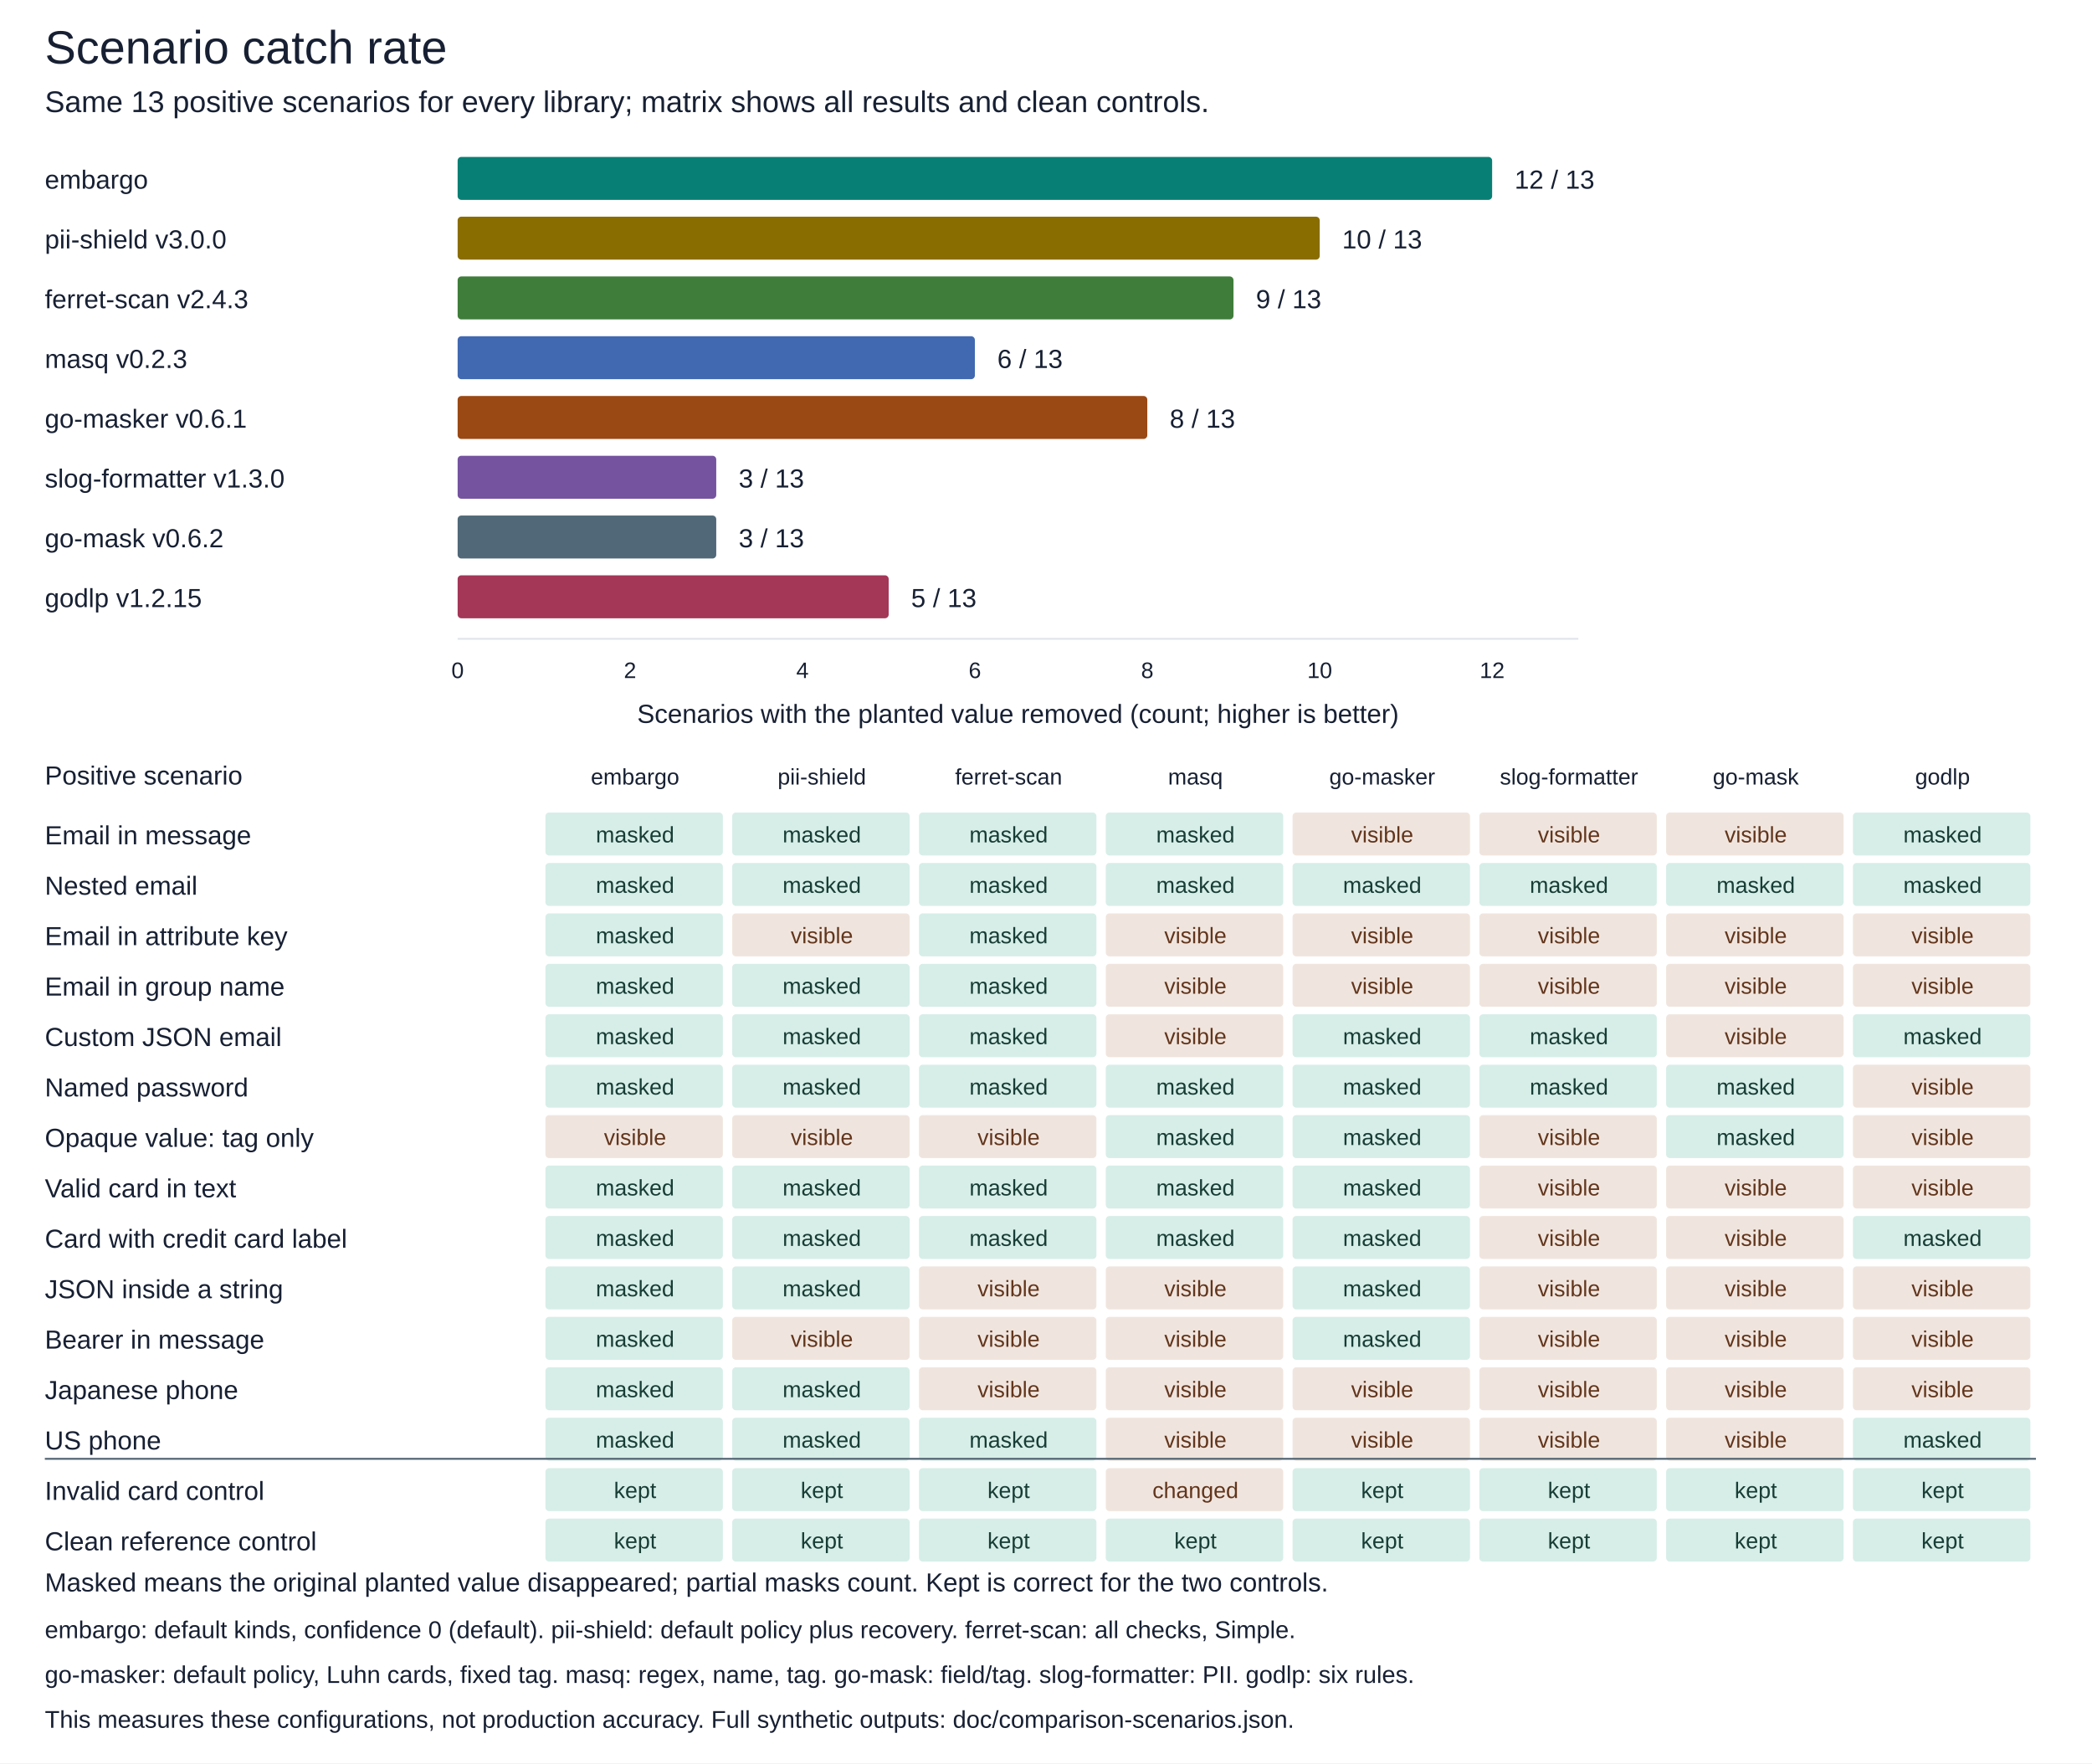
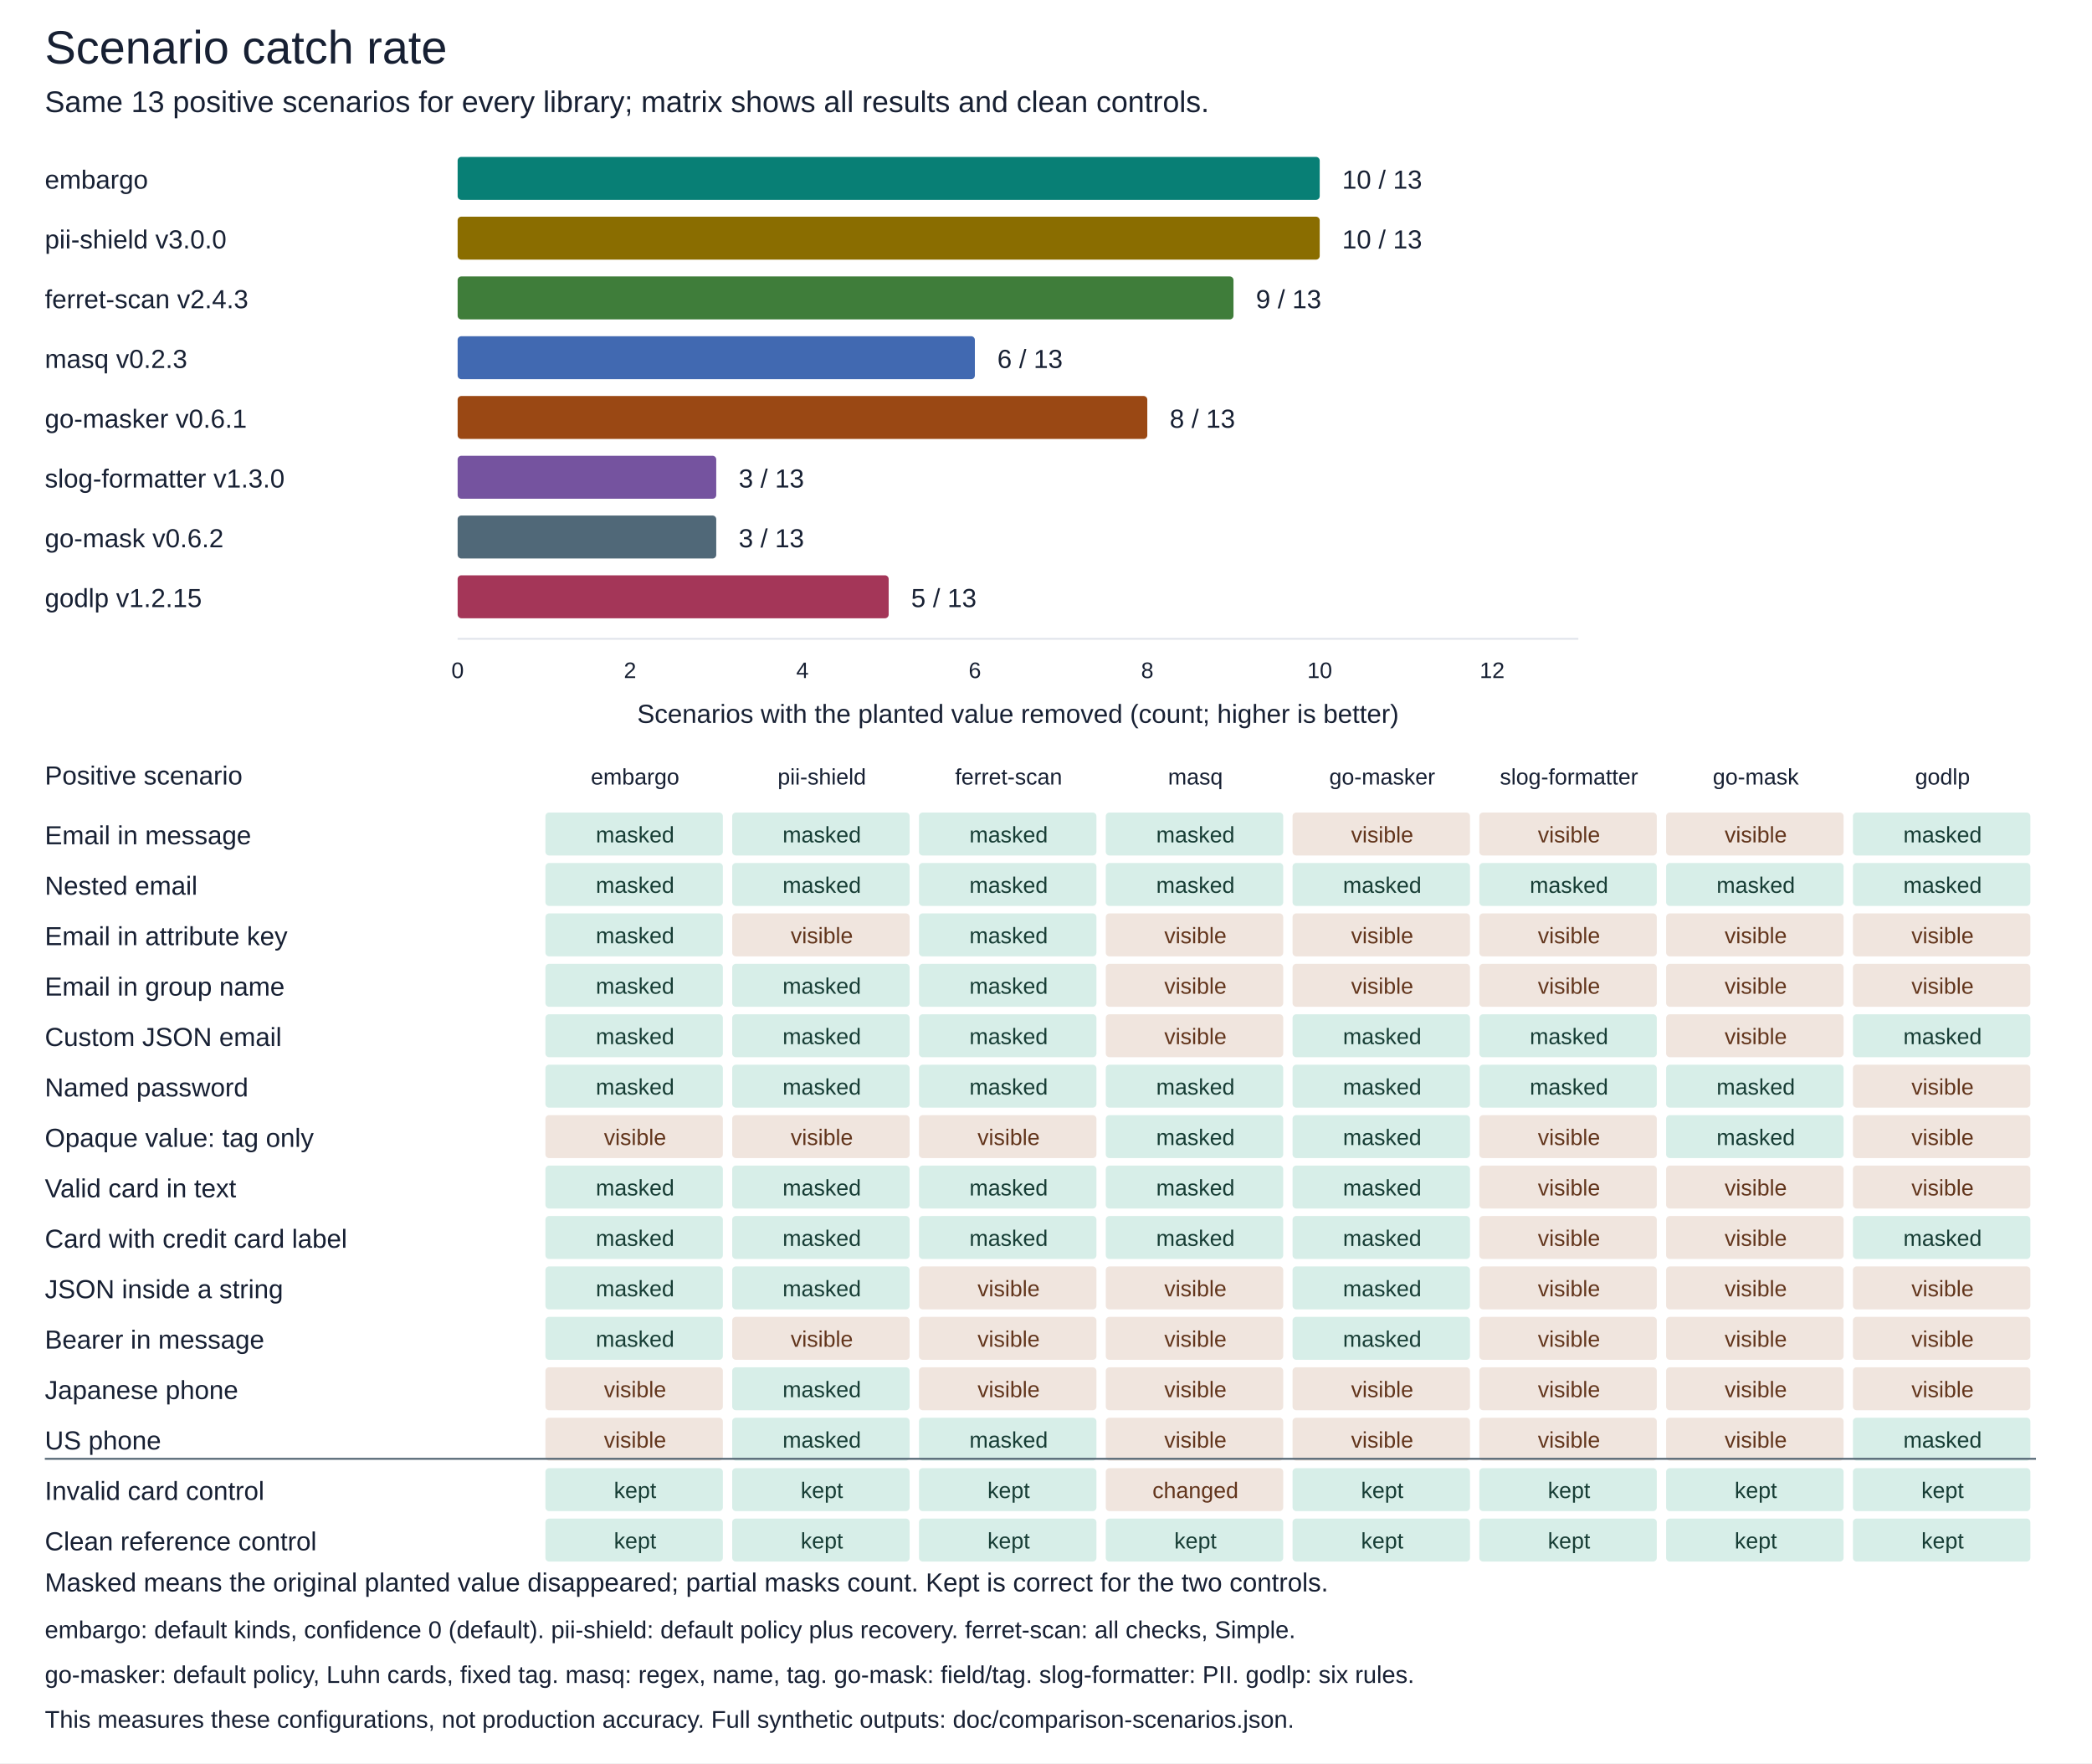
<svg xmlns="http://www.w3.org/2000/svg" width="1120" height="944" viewBox="0 0 1120 944" role="img">
  <rect width="100%" height="100%" fill="white" />
  <g font-family="Arial, sans-serif" font-size="15" fill="#172033">
    <text x="24" y="34" font-size="25" fill="#172033" text-anchor="start">Scenario catch rate</text>
    <text x="24" y="60" font-size="16" fill="#172033" text-anchor="start">Same 13 positive scenarios for every library; matrix shows all results and clean controls.</text>
    <text x="24" y="101" font-size="14" fill="#172033" text-anchor="start">embargo</text>
-     <rect x="245" y="84" width="553.85" height="23" rx="2" fill="#087f75" />
-     <text x="810.85" y="101" font-size="14" fill="#172033" text-anchor="start">12 / 13</text>
+     <rect x="245" y="84" width="461.54" height="23" rx="2" fill="#087f75" />
+     <text x="718.54" y="101" font-size="14" fill="#172033" text-anchor="start">10 / 13</text>
    <text x="24" y="133" font-size="14" fill="#172033" text-anchor="start">pii-shield v3.0.0</text>
    <rect x="245" y="116" width="461.54" height="23" rx="2" fill="#8a6d00" />
    <text x="718.54" y="133" font-size="14" fill="#172033" text-anchor="start">10 / 13</text>
    <text x="24" y="165" font-size="14" fill="#172033" text-anchor="start">ferret-scan v2.4.3</text>
    <rect x="245" y="148" width="415.38" height="23" rx="2" fill="#3f7d3a" />
    <text x="672.38" y="165" font-size="14" fill="#172033" text-anchor="start">9 / 13</text>
    <text x="24" y="197" font-size="14" fill="#172033" text-anchor="start">masq v0.2.3</text>
    <rect x="245" y="180" width="276.92" height="23" rx="2" fill="#4169b1" />
    <text x="533.92" y="197" font-size="14" fill="#172033" text-anchor="start">6 / 13</text>
    <text x="24" y="229" font-size="14" fill="#172033" text-anchor="start">go-masker v0.6.1</text>
    <rect x="245" y="212" width="369.23" height="23" rx="2" fill="#9a4814" />
    <text x="626.23" y="229" font-size="14" fill="#172033" text-anchor="start">8 / 13</text>
    <text x="24" y="261" font-size="14" fill="#172033" text-anchor="start">slog-formatter v1.3.0</text>
    <rect x="245" y="244" width="138.46" height="23" rx="2" fill="#75539f" />
    <text x="395.46" y="261" font-size="14" fill="#172033" text-anchor="start">3 / 13</text>
    <text x="24" y="293" font-size="14" fill="#172033" text-anchor="start">go-mask v0.6.2</text>
    <rect x="245" y="276" width="138.46" height="23" rx="2" fill="#506878" />
    <text x="395.46" y="293" font-size="14" fill="#172033" text-anchor="start">3 / 13</text>
    <text x="24" y="325" font-size="14" fill="#172033" text-anchor="start">godlp v1.2.15</text>
    <rect x="245" y="308" width="230.77" height="23" rx="2" fill="#a43658" />
    <text x="487.77" y="325" font-size="14" fill="#172033" text-anchor="start">5 / 13</text>
    <path d="M245,342 L845,342" stroke="#e1e5ec" />
    <text x="245.0" y="363" font-size="12" fill="#172033" text-anchor="middle">0</text>
    <text x="337.31" y="363" font-size="12" fill="#172033" text-anchor="middle">2</text>
    <text x="429.62" y="363" font-size="12" fill="#172033" text-anchor="middle">4</text>
    <text x="521.92" y="363" font-size="12" fill="#172033" text-anchor="middle">6</text>
    <text x="614.23" y="363" font-size="12" fill="#172033" text-anchor="middle">8</text>
    <text x="706.54" y="363" font-size="12" fill="#172033" text-anchor="middle">10</text>
    <text x="798.85" y="363" font-size="12" fill="#172033" text-anchor="middle">12</text>
    <text x="545" y="387" font-size="14" fill="#172033" text-anchor="middle">Scenarios with the planted value removed (count; higher is better)</text>
    <text x="24" y="420" font-size="14" fill="#172033" text-anchor="start">Positive scenario</text>
    <text x="340.0" y="420" font-size="12" fill="#172033" text-anchor="middle">embargo</text>
    <text x="440.0" y="420" font-size="12" fill="#172033" text-anchor="middle">pii-shield</text>
    <text x="540.0" y="420" font-size="12" fill="#172033" text-anchor="middle">ferret-scan</text>
    <text x="640.0" y="420" font-size="12" fill="#172033" text-anchor="middle">masq</text>
    <text x="740.0" y="420" font-size="12" fill="#172033" text-anchor="middle">go-masker</text>
    <text x="840.0" y="420" font-size="12" fill="#172033" text-anchor="middle">slog-formatter</text>
    <text x="940.0" y="420" font-size="12" fill="#172033" text-anchor="middle">go-mask</text>
    <text x="1040.0" y="420" font-size="12" fill="#172033" text-anchor="middle">godlp</text>
    <text x="24" y="452" font-size="14" fill="#172033" text-anchor="start">Email in message</text>
    <rect x="292" y="435" width="95.00" height="23" rx="2" fill="#d7eee8" />
    <text x="340.0" y="451" font-size="12" fill="#173d35" text-anchor="middle">masked</text>
    <rect x="392" y="435" width="95.00" height="23" rx="2" fill="#d7eee8" />
    <text x="440.0" y="451" font-size="12" fill="#173d35" text-anchor="middle">masked</text>
    <rect x="492" y="435" width="95.00" height="23" rx="2" fill="#d7eee8" />
    <text x="540.0" y="451" font-size="12" fill="#173d35" text-anchor="middle">masked</text>
    <rect x="592" y="435" width="95.00" height="23" rx="2" fill="#d7eee8" />
    <text x="640.0" y="451" font-size="12" fill="#173d35" text-anchor="middle">masked</text>
    <rect x="692" y="435" width="95.00" height="23" rx="2" fill="#f0e5de" />
    <text x="740.0" y="451" font-size="12" fill="#62351c" text-anchor="middle">visible</text>
    <rect x="792" y="435" width="95.00" height="23" rx="2" fill="#f0e5de" />
    <text x="840.0" y="451" font-size="12" fill="#62351c" text-anchor="middle">visible</text>
    <rect x="892" y="435" width="95.00" height="23" rx="2" fill="#f0e5de" />
    <text x="940.0" y="451" font-size="12" fill="#62351c" text-anchor="middle">visible</text>
    <rect x="992" y="435" width="95.00" height="23" rx="2" fill="#d7eee8" />
    <text x="1040.0" y="451" font-size="12" fill="#173d35" text-anchor="middle">masked</text>
    <text x="24" y="479" font-size="14" fill="#172033" text-anchor="start">Nested email</text>
    <rect x="292" y="462" width="95.00" height="23" rx="2" fill="#d7eee8" />
    <text x="340.0" y="478" font-size="12" fill="#173d35" text-anchor="middle">masked</text>
    <rect x="392" y="462" width="95.00" height="23" rx="2" fill="#d7eee8" />
    <text x="440.0" y="478" font-size="12" fill="#173d35" text-anchor="middle">masked</text>
    <rect x="492" y="462" width="95.00" height="23" rx="2" fill="#d7eee8" />
    <text x="540.0" y="478" font-size="12" fill="#173d35" text-anchor="middle">masked</text>
    <rect x="592" y="462" width="95.00" height="23" rx="2" fill="#d7eee8" />
    <text x="640.0" y="478" font-size="12" fill="#173d35" text-anchor="middle">masked</text>
    <rect x="692" y="462" width="95.00" height="23" rx="2" fill="#d7eee8" />
    <text x="740.0" y="478" font-size="12" fill="#173d35" text-anchor="middle">masked</text>
    <rect x="792" y="462" width="95.00" height="23" rx="2" fill="#d7eee8" />
    <text x="840.0" y="478" font-size="12" fill="#173d35" text-anchor="middle">masked</text>
    <rect x="892" y="462" width="95.00" height="23" rx="2" fill="#d7eee8" />
    <text x="940.0" y="478" font-size="12" fill="#173d35" text-anchor="middle">masked</text>
    <rect x="992" y="462" width="95.00" height="23" rx="2" fill="#d7eee8" />
    <text x="1040.0" y="478" font-size="12" fill="#173d35" text-anchor="middle">masked</text>
    <text x="24" y="506" font-size="14" fill="#172033" text-anchor="start">Email in attribute key</text>
    <rect x="292" y="489" width="95.00" height="23" rx="2" fill="#d7eee8" />
    <text x="340.0" y="505" font-size="12" fill="#173d35" text-anchor="middle">masked</text>
    <rect x="392" y="489" width="95.00" height="23" rx="2" fill="#f0e5de" />
    <text x="440.0" y="505" font-size="12" fill="#62351c" text-anchor="middle">visible</text>
    <rect x="492" y="489" width="95.00" height="23" rx="2" fill="#d7eee8" />
    <text x="540.0" y="505" font-size="12" fill="#173d35" text-anchor="middle">masked</text>
    <rect x="592" y="489" width="95.00" height="23" rx="2" fill="#f0e5de" />
    <text x="640.0" y="505" font-size="12" fill="#62351c" text-anchor="middle">visible</text>
    <rect x="692" y="489" width="95.00" height="23" rx="2" fill="#f0e5de" />
    <text x="740.0" y="505" font-size="12" fill="#62351c" text-anchor="middle">visible</text>
    <rect x="792" y="489" width="95.00" height="23" rx="2" fill="#f0e5de" />
    <text x="840.0" y="505" font-size="12" fill="#62351c" text-anchor="middle">visible</text>
    <rect x="892" y="489" width="95.00" height="23" rx="2" fill="#f0e5de" />
    <text x="940.0" y="505" font-size="12" fill="#62351c" text-anchor="middle">visible</text>
    <rect x="992" y="489" width="95.00" height="23" rx="2" fill="#f0e5de" />
    <text x="1040.0" y="505" font-size="12" fill="#62351c" text-anchor="middle">visible</text>
    <text x="24" y="533" font-size="14" fill="#172033" text-anchor="start">Email in group name</text>
    <rect x="292" y="516" width="95.00" height="23" rx="2" fill="#d7eee8" />
    <text x="340.0" y="532" font-size="12" fill="#173d35" text-anchor="middle">masked</text>
    <rect x="392" y="516" width="95.00" height="23" rx="2" fill="#d7eee8" />
    <text x="440.0" y="532" font-size="12" fill="#173d35" text-anchor="middle">masked</text>
    <rect x="492" y="516" width="95.00" height="23" rx="2" fill="#d7eee8" />
    <text x="540.0" y="532" font-size="12" fill="#173d35" text-anchor="middle">masked</text>
    <rect x="592" y="516" width="95.00" height="23" rx="2" fill="#f0e5de" />
    <text x="640.0" y="532" font-size="12" fill="#62351c" text-anchor="middle">visible</text>
    <rect x="692" y="516" width="95.00" height="23" rx="2" fill="#f0e5de" />
    <text x="740.0" y="532" font-size="12" fill="#62351c" text-anchor="middle">visible</text>
    <rect x="792" y="516" width="95.00" height="23" rx="2" fill="#f0e5de" />
    <text x="840.0" y="532" font-size="12" fill="#62351c" text-anchor="middle">visible</text>
    <rect x="892" y="516" width="95.00" height="23" rx="2" fill="#f0e5de" />
    <text x="940.0" y="532" font-size="12" fill="#62351c" text-anchor="middle">visible</text>
    <rect x="992" y="516" width="95.00" height="23" rx="2" fill="#f0e5de" />
    <text x="1040.0" y="532" font-size="12" fill="#62351c" text-anchor="middle">visible</text>
    <text x="24" y="560" font-size="14" fill="#172033" text-anchor="start">Custom JSON email</text>
    <rect x="292" y="543" width="95.00" height="23" rx="2" fill="#d7eee8" />
    <text x="340.0" y="559" font-size="12" fill="#173d35" text-anchor="middle">masked</text>
    <rect x="392" y="543" width="95.00" height="23" rx="2" fill="#d7eee8" />
    <text x="440.0" y="559" font-size="12" fill="#173d35" text-anchor="middle">masked</text>
    <rect x="492" y="543" width="95.00" height="23" rx="2" fill="#d7eee8" />
    <text x="540.0" y="559" font-size="12" fill="#173d35" text-anchor="middle">masked</text>
    <rect x="592" y="543" width="95.00" height="23" rx="2" fill="#f0e5de" />
    <text x="640.0" y="559" font-size="12" fill="#62351c" text-anchor="middle">visible</text>
    <rect x="692" y="543" width="95.00" height="23" rx="2" fill="#d7eee8" />
    <text x="740.0" y="559" font-size="12" fill="#173d35" text-anchor="middle">masked</text>
    <rect x="792" y="543" width="95.00" height="23" rx="2" fill="#d7eee8" />
    <text x="840.0" y="559" font-size="12" fill="#173d35" text-anchor="middle">masked</text>
    <rect x="892" y="543" width="95.00" height="23" rx="2" fill="#f0e5de" />
    <text x="940.0" y="559" font-size="12" fill="#62351c" text-anchor="middle">visible</text>
    <rect x="992" y="543" width="95.00" height="23" rx="2" fill="#d7eee8" />
    <text x="1040.0" y="559" font-size="12" fill="#173d35" text-anchor="middle">masked</text>
    <text x="24" y="587" font-size="14" fill="#172033" text-anchor="start">Named password</text>
    <rect x="292" y="570" width="95.00" height="23" rx="2" fill="#d7eee8" />
    <text x="340.0" y="586" font-size="12" fill="#173d35" text-anchor="middle">masked</text>
    <rect x="392" y="570" width="95.00" height="23" rx="2" fill="#d7eee8" />
    <text x="440.0" y="586" font-size="12" fill="#173d35" text-anchor="middle">masked</text>
    <rect x="492" y="570" width="95.00" height="23" rx="2" fill="#d7eee8" />
    <text x="540.0" y="586" font-size="12" fill="#173d35" text-anchor="middle">masked</text>
    <rect x="592" y="570" width="95.00" height="23" rx="2" fill="#d7eee8" />
    <text x="640.0" y="586" font-size="12" fill="#173d35" text-anchor="middle">masked</text>
    <rect x="692" y="570" width="95.00" height="23" rx="2" fill="#d7eee8" />
    <text x="740.0" y="586" font-size="12" fill="#173d35" text-anchor="middle">masked</text>
    <rect x="792" y="570" width="95.00" height="23" rx="2" fill="#d7eee8" />
    <text x="840.0" y="586" font-size="12" fill="#173d35" text-anchor="middle">masked</text>
    <rect x="892" y="570" width="95.00" height="23" rx="2" fill="#d7eee8" />
    <text x="940.0" y="586" font-size="12" fill="#173d35" text-anchor="middle">masked</text>
    <rect x="992" y="570" width="95.00" height="23" rx="2" fill="#f0e5de" />
    <text x="1040.0" y="586" font-size="12" fill="#62351c" text-anchor="middle">visible</text>
    <text x="24" y="614" font-size="14" fill="#172033" text-anchor="start">Opaque value: tag only</text>
    <rect x="292" y="597" width="95.00" height="23" rx="2" fill="#f0e5de" />
    <text x="340.0" y="613" font-size="12" fill="#62351c" text-anchor="middle">visible</text>
    <rect x="392" y="597" width="95.00" height="23" rx="2" fill="#f0e5de" />
    <text x="440.0" y="613" font-size="12" fill="#62351c" text-anchor="middle">visible</text>
    <rect x="492" y="597" width="95.00" height="23" rx="2" fill="#f0e5de" />
    <text x="540.0" y="613" font-size="12" fill="#62351c" text-anchor="middle">visible</text>
    <rect x="592" y="597" width="95.00" height="23" rx="2" fill="#d7eee8" />
    <text x="640.0" y="613" font-size="12" fill="#173d35" text-anchor="middle">masked</text>
    <rect x="692" y="597" width="95.00" height="23" rx="2" fill="#d7eee8" />
    <text x="740.0" y="613" font-size="12" fill="#173d35" text-anchor="middle">masked</text>
    <rect x="792" y="597" width="95.00" height="23" rx="2" fill="#f0e5de" />
    <text x="840.0" y="613" font-size="12" fill="#62351c" text-anchor="middle">visible</text>
    <rect x="892" y="597" width="95.00" height="23" rx="2" fill="#d7eee8" />
    <text x="940.0" y="613" font-size="12" fill="#173d35" text-anchor="middle">masked</text>
    <rect x="992" y="597" width="95.00" height="23" rx="2" fill="#f0e5de" />
    <text x="1040.0" y="613" font-size="12" fill="#62351c" text-anchor="middle">visible</text>
    <text x="24" y="641" font-size="14" fill="#172033" text-anchor="start">Valid card in text</text>
    <rect x="292" y="624" width="95.00" height="23" rx="2" fill="#d7eee8" />
    <text x="340.0" y="640" font-size="12" fill="#173d35" text-anchor="middle">masked</text>
    <rect x="392" y="624" width="95.00" height="23" rx="2" fill="#d7eee8" />
    <text x="440.0" y="640" font-size="12" fill="#173d35" text-anchor="middle">masked</text>
    <rect x="492" y="624" width="95.00" height="23" rx="2" fill="#d7eee8" />
    <text x="540.0" y="640" font-size="12" fill="#173d35" text-anchor="middle">masked</text>
    <rect x="592" y="624" width="95.00" height="23" rx="2" fill="#d7eee8" />
    <text x="640.0" y="640" font-size="12" fill="#173d35" text-anchor="middle">masked</text>
    <rect x="692" y="624" width="95.00" height="23" rx="2" fill="#d7eee8" />
    <text x="740.0" y="640" font-size="12" fill="#173d35" text-anchor="middle">masked</text>
    <rect x="792" y="624" width="95.00" height="23" rx="2" fill="#f0e5de" />
    <text x="840.0" y="640" font-size="12" fill="#62351c" text-anchor="middle">visible</text>
    <rect x="892" y="624" width="95.00" height="23" rx="2" fill="#f0e5de" />
    <text x="940.0" y="640" font-size="12" fill="#62351c" text-anchor="middle">visible</text>
    <rect x="992" y="624" width="95.00" height="23" rx="2" fill="#f0e5de" />
    <text x="1040.0" y="640" font-size="12" fill="#62351c" text-anchor="middle">visible</text>
    <text x="24" y="668" font-size="14" fill="#172033" text-anchor="start">Card with credit card label</text>
    <rect x="292" y="651" width="95.00" height="23" rx="2" fill="#d7eee8" />
    <text x="340.0" y="667" font-size="12" fill="#173d35" text-anchor="middle">masked</text>
    <rect x="392" y="651" width="95.00" height="23" rx="2" fill="#d7eee8" />
    <text x="440.0" y="667" font-size="12" fill="#173d35" text-anchor="middle">masked</text>
    <rect x="492" y="651" width="95.00" height="23" rx="2" fill="#d7eee8" />
    <text x="540.0" y="667" font-size="12" fill="#173d35" text-anchor="middle">masked</text>
    <rect x="592" y="651" width="95.00" height="23" rx="2" fill="#d7eee8" />
    <text x="640.0" y="667" font-size="12" fill="#173d35" text-anchor="middle">masked</text>
    <rect x="692" y="651" width="95.00" height="23" rx="2" fill="#d7eee8" />
    <text x="740.0" y="667" font-size="12" fill="#173d35" text-anchor="middle">masked</text>
    <rect x="792" y="651" width="95.00" height="23" rx="2" fill="#f0e5de" />
    <text x="840.0" y="667" font-size="12" fill="#62351c" text-anchor="middle">visible</text>
    <rect x="892" y="651" width="95.00" height="23" rx="2" fill="#f0e5de" />
    <text x="940.0" y="667" font-size="12" fill="#62351c" text-anchor="middle">visible</text>
    <rect x="992" y="651" width="95.00" height="23" rx="2" fill="#d7eee8" />
    <text x="1040.0" y="667" font-size="12" fill="#173d35" text-anchor="middle">masked</text>
    <text x="24" y="695" font-size="14" fill="#172033" text-anchor="start">JSON inside a string</text>
    <rect x="292" y="678" width="95.00" height="23" rx="2" fill="#d7eee8" />
    <text x="340.0" y="694" font-size="12" fill="#173d35" text-anchor="middle">masked</text>
    <rect x="392" y="678" width="95.00" height="23" rx="2" fill="#d7eee8" />
    <text x="440.0" y="694" font-size="12" fill="#173d35" text-anchor="middle">masked</text>
    <rect x="492" y="678" width="95.00" height="23" rx="2" fill="#f0e5de" />
    <text x="540.0" y="694" font-size="12" fill="#62351c" text-anchor="middle">visible</text>
    <rect x="592" y="678" width="95.00" height="23" rx="2" fill="#f0e5de" />
    <text x="640.0" y="694" font-size="12" fill="#62351c" text-anchor="middle">visible</text>
    <rect x="692" y="678" width="95.00" height="23" rx="2" fill="#d7eee8" />
    <text x="740.0" y="694" font-size="12" fill="#173d35" text-anchor="middle">masked</text>
    <rect x="792" y="678" width="95.00" height="23" rx="2" fill="#f0e5de" />
    <text x="840.0" y="694" font-size="12" fill="#62351c" text-anchor="middle">visible</text>
    <rect x="892" y="678" width="95.00" height="23" rx="2" fill="#f0e5de" />
    <text x="940.0" y="694" font-size="12" fill="#62351c" text-anchor="middle">visible</text>
    <rect x="992" y="678" width="95.00" height="23" rx="2" fill="#f0e5de" />
    <text x="1040.0" y="694" font-size="12" fill="#62351c" text-anchor="middle">visible</text>
    <text x="24" y="722" font-size="14" fill="#172033" text-anchor="start">Bearer in message</text>
    <rect x="292" y="705" width="95.00" height="23" rx="2" fill="#d7eee8" />
    <text x="340.0" y="721" font-size="12" fill="#173d35" text-anchor="middle">masked</text>
    <rect x="392" y="705" width="95.00" height="23" rx="2" fill="#f0e5de" />
    <text x="440.0" y="721" font-size="12" fill="#62351c" text-anchor="middle">visible</text>
    <rect x="492" y="705" width="95.00" height="23" rx="2" fill="#f0e5de" />
    <text x="540.0" y="721" font-size="12" fill="#62351c" text-anchor="middle">visible</text>
    <rect x="592" y="705" width="95.00" height="23" rx="2" fill="#f0e5de" />
    <text x="640.0" y="721" font-size="12" fill="#62351c" text-anchor="middle">visible</text>
    <rect x="692" y="705" width="95.00" height="23" rx="2" fill="#d7eee8" />
    <text x="740.0" y="721" font-size="12" fill="#173d35" text-anchor="middle">masked</text>
    <rect x="792" y="705" width="95.00" height="23" rx="2" fill="#f0e5de" />
    <text x="840.0" y="721" font-size="12" fill="#62351c" text-anchor="middle">visible</text>
    <rect x="892" y="705" width="95.00" height="23" rx="2" fill="#f0e5de" />
    <text x="940.0" y="721" font-size="12" fill="#62351c" text-anchor="middle">visible</text>
    <rect x="992" y="705" width="95.00" height="23" rx="2" fill="#f0e5de" />
    <text x="1040.0" y="721" font-size="12" fill="#62351c" text-anchor="middle">visible</text>
    <text x="24" y="749" font-size="14" fill="#172033" text-anchor="start">Japanese phone</text>
-     <rect x="292" y="732" width="95.00" height="23" rx="2" fill="#d7eee8" />
-     <text x="340.0" y="748" font-size="12" fill="#173d35" text-anchor="middle">masked</text>
+     <rect x="292" y="732" width="95.00" height="23" rx="2" fill="#f0e5de" />
+     <text x="340.0" y="748" font-size="12" fill="#62351c" text-anchor="middle">visible</text>
    <rect x="392" y="732" width="95.00" height="23" rx="2" fill="#d7eee8" />
    <text x="440.0" y="748" font-size="12" fill="#173d35" text-anchor="middle">masked</text>
    <rect x="492" y="732" width="95.00" height="23" rx="2" fill="#f0e5de" />
    <text x="540.0" y="748" font-size="12" fill="#62351c" text-anchor="middle">visible</text>
    <rect x="592" y="732" width="95.00" height="23" rx="2" fill="#f0e5de" />
    <text x="640.0" y="748" font-size="12" fill="#62351c" text-anchor="middle">visible</text>
    <rect x="692" y="732" width="95.00" height="23" rx="2" fill="#f0e5de" />
    <text x="740.0" y="748" font-size="12" fill="#62351c" text-anchor="middle">visible</text>
    <rect x="792" y="732" width="95.00" height="23" rx="2" fill="#f0e5de" />
    <text x="840.0" y="748" font-size="12" fill="#62351c" text-anchor="middle">visible</text>
    <rect x="892" y="732" width="95.00" height="23" rx="2" fill="#f0e5de" />
    <text x="940.0" y="748" font-size="12" fill="#62351c" text-anchor="middle">visible</text>
    <rect x="992" y="732" width="95.00" height="23" rx="2" fill="#f0e5de" />
    <text x="1040.0" y="748" font-size="12" fill="#62351c" text-anchor="middle">visible</text>
    <text x="24" y="776" font-size="14" fill="#172033" text-anchor="start">US phone</text>
-     <rect x="292" y="759" width="95.00" height="23" rx="2" fill="#d7eee8" />
-     <text x="340.0" y="775" font-size="12" fill="#173d35" text-anchor="middle">masked</text>
+     <rect x="292" y="759" width="95.00" height="23" rx="2" fill="#f0e5de" />
+     <text x="340.0" y="775" font-size="12" fill="#62351c" text-anchor="middle">visible</text>
    <rect x="392" y="759" width="95.00" height="23" rx="2" fill="#d7eee8" />
    <text x="440.0" y="775" font-size="12" fill="#173d35" text-anchor="middle">masked</text>
    <rect x="492" y="759" width="95.00" height="23" rx="2" fill="#d7eee8" />
    <text x="540.0" y="775" font-size="12" fill="#173d35" text-anchor="middle">masked</text>
    <rect x="592" y="759" width="95.00" height="23" rx="2" fill="#f0e5de" />
    <text x="640.0" y="775" font-size="12" fill="#62351c" text-anchor="middle">visible</text>
    <rect x="692" y="759" width="95.00" height="23" rx="2" fill="#f0e5de" />
    <text x="740.0" y="775" font-size="12" fill="#62351c" text-anchor="middle">visible</text>
    <rect x="792" y="759" width="95.00" height="23" rx="2" fill="#f0e5de" />
    <text x="840.0" y="775" font-size="12" fill="#62351c" text-anchor="middle">visible</text>
    <rect x="892" y="759" width="95.00" height="23" rx="2" fill="#f0e5de" />
    <text x="940.0" y="775" font-size="12" fill="#62351c" text-anchor="middle">visible</text>
    <rect x="992" y="759" width="95.00" height="23" rx="2" fill="#d7eee8" />
    <text x="1040.0" y="775" font-size="12" fill="#173d35" text-anchor="middle">masked</text>
    <path d="M24,781 L1090,781" stroke="#526472" />
    <text x="24" y="803" font-size="14" fill="#172033" text-anchor="start">Invalid card control</text>
    <rect x="292" y="786" width="95.00" height="23" rx="2" fill="#d7eee8" />
    <text x="340.0" y="802" font-size="12" fill="#173d35" text-anchor="middle">kept</text>
    <rect x="392" y="786" width="95.00" height="23" rx="2" fill="#d7eee8" />
    <text x="440.0" y="802" font-size="12" fill="#173d35" text-anchor="middle">kept</text>
    <rect x="492" y="786" width="95.00" height="23" rx="2" fill="#d7eee8" />
    <text x="540.0" y="802" font-size="12" fill="#173d35" text-anchor="middle">kept</text>
    <rect x="592" y="786" width="95.00" height="23" rx="2" fill="#f0e5de" />
    <text x="640.0" y="802" font-size="12" fill="#62351c" text-anchor="middle">changed</text>
    <rect x="692" y="786" width="95.00" height="23" rx="2" fill="#d7eee8" />
    <text x="740.0" y="802" font-size="12" fill="#173d35" text-anchor="middle">kept</text>
    <rect x="792" y="786" width="95.00" height="23" rx="2" fill="#d7eee8" />
    <text x="840.0" y="802" font-size="12" fill="#173d35" text-anchor="middle">kept</text>
    <rect x="892" y="786" width="95.00" height="23" rx="2" fill="#d7eee8" />
    <text x="940.0" y="802" font-size="12" fill="#173d35" text-anchor="middle">kept</text>
    <rect x="992" y="786" width="95.00" height="23" rx="2" fill="#d7eee8" />
    <text x="1040.0" y="802" font-size="12" fill="#173d35" text-anchor="middle">kept</text>
    <text x="24" y="830" font-size="14" fill="#172033" text-anchor="start">Clean reference control</text>
    <rect x="292" y="813" width="95.00" height="23" rx="2" fill="#d7eee8" />
    <text x="340.0" y="829" font-size="12" fill="#173d35" text-anchor="middle">kept</text>
    <rect x="392" y="813" width="95.00" height="23" rx="2" fill="#d7eee8" />
    <text x="440.0" y="829" font-size="12" fill="#173d35" text-anchor="middle">kept</text>
    <rect x="492" y="813" width="95.00" height="23" rx="2" fill="#d7eee8" />
    <text x="540.0" y="829" font-size="12" fill="#173d35" text-anchor="middle">kept</text>
    <rect x="592" y="813" width="95.00" height="23" rx="2" fill="#d7eee8" />
    <text x="640.0" y="829" font-size="12" fill="#173d35" text-anchor="middle">kept</text>
    <rect x="692" y="813" width="95.00" height="23" rx="2" fill="#d7eee8" />
    <text x="740.0" y="829" font-size="12" fill="#173d35" text-anchor="middle">kept</text>
    <rect x="792" y="813" width="95.00" height="23" rx="2" fill="#d7eee8" />
    <text x="840.0" y="829" font-size="12" fill="#173d35" text-anchor="middle">kept</text>
    <rect x="892" y="813" width="95.00" height="23" rx="2" fill="#d7eee8" />
    <text x="940.0" y="829" font-size="12" fill="#173d35" text-anchor="middle">kept</text>
    <rect x="992" y="813" width="95.00" height="23" rx="2" fill="#d7eee8" />
    <text x="1040.0" y="829" font-size="12" fill="#173d35" text-anchor="middle">kept</text>
    <text x="24" y="852" font-size="14" fill="#172033" text-anchor="start">Masked means the original planted value disappeared; partial masks count. Kept is correct for the two controls.</text>
    <text x="24" y="877" font-size="13" fill="#172033" text-anchor="start">embargo: default kinds, confidence 0 (default). pii-shield: default policy plus recovery. ferret-scan: all checks, Simple.</text>
    <text x="24" y="901" font-size="13" fill="#172033" text-anchor="start">go-masker: default policy, Luhn cards, fixed tag. masq: regex, name, tag. go-mask: field/tag. slog-formatter: PII. godlp: six rules.</text>
    <text x="24" y="925" font-size="13" fill="#172033" text-anchor="start">This measures these configurations, not production accuracy. Full synthetic outputs: doc/comparison-scenarios.json.</text>
  </g>
</svg>
